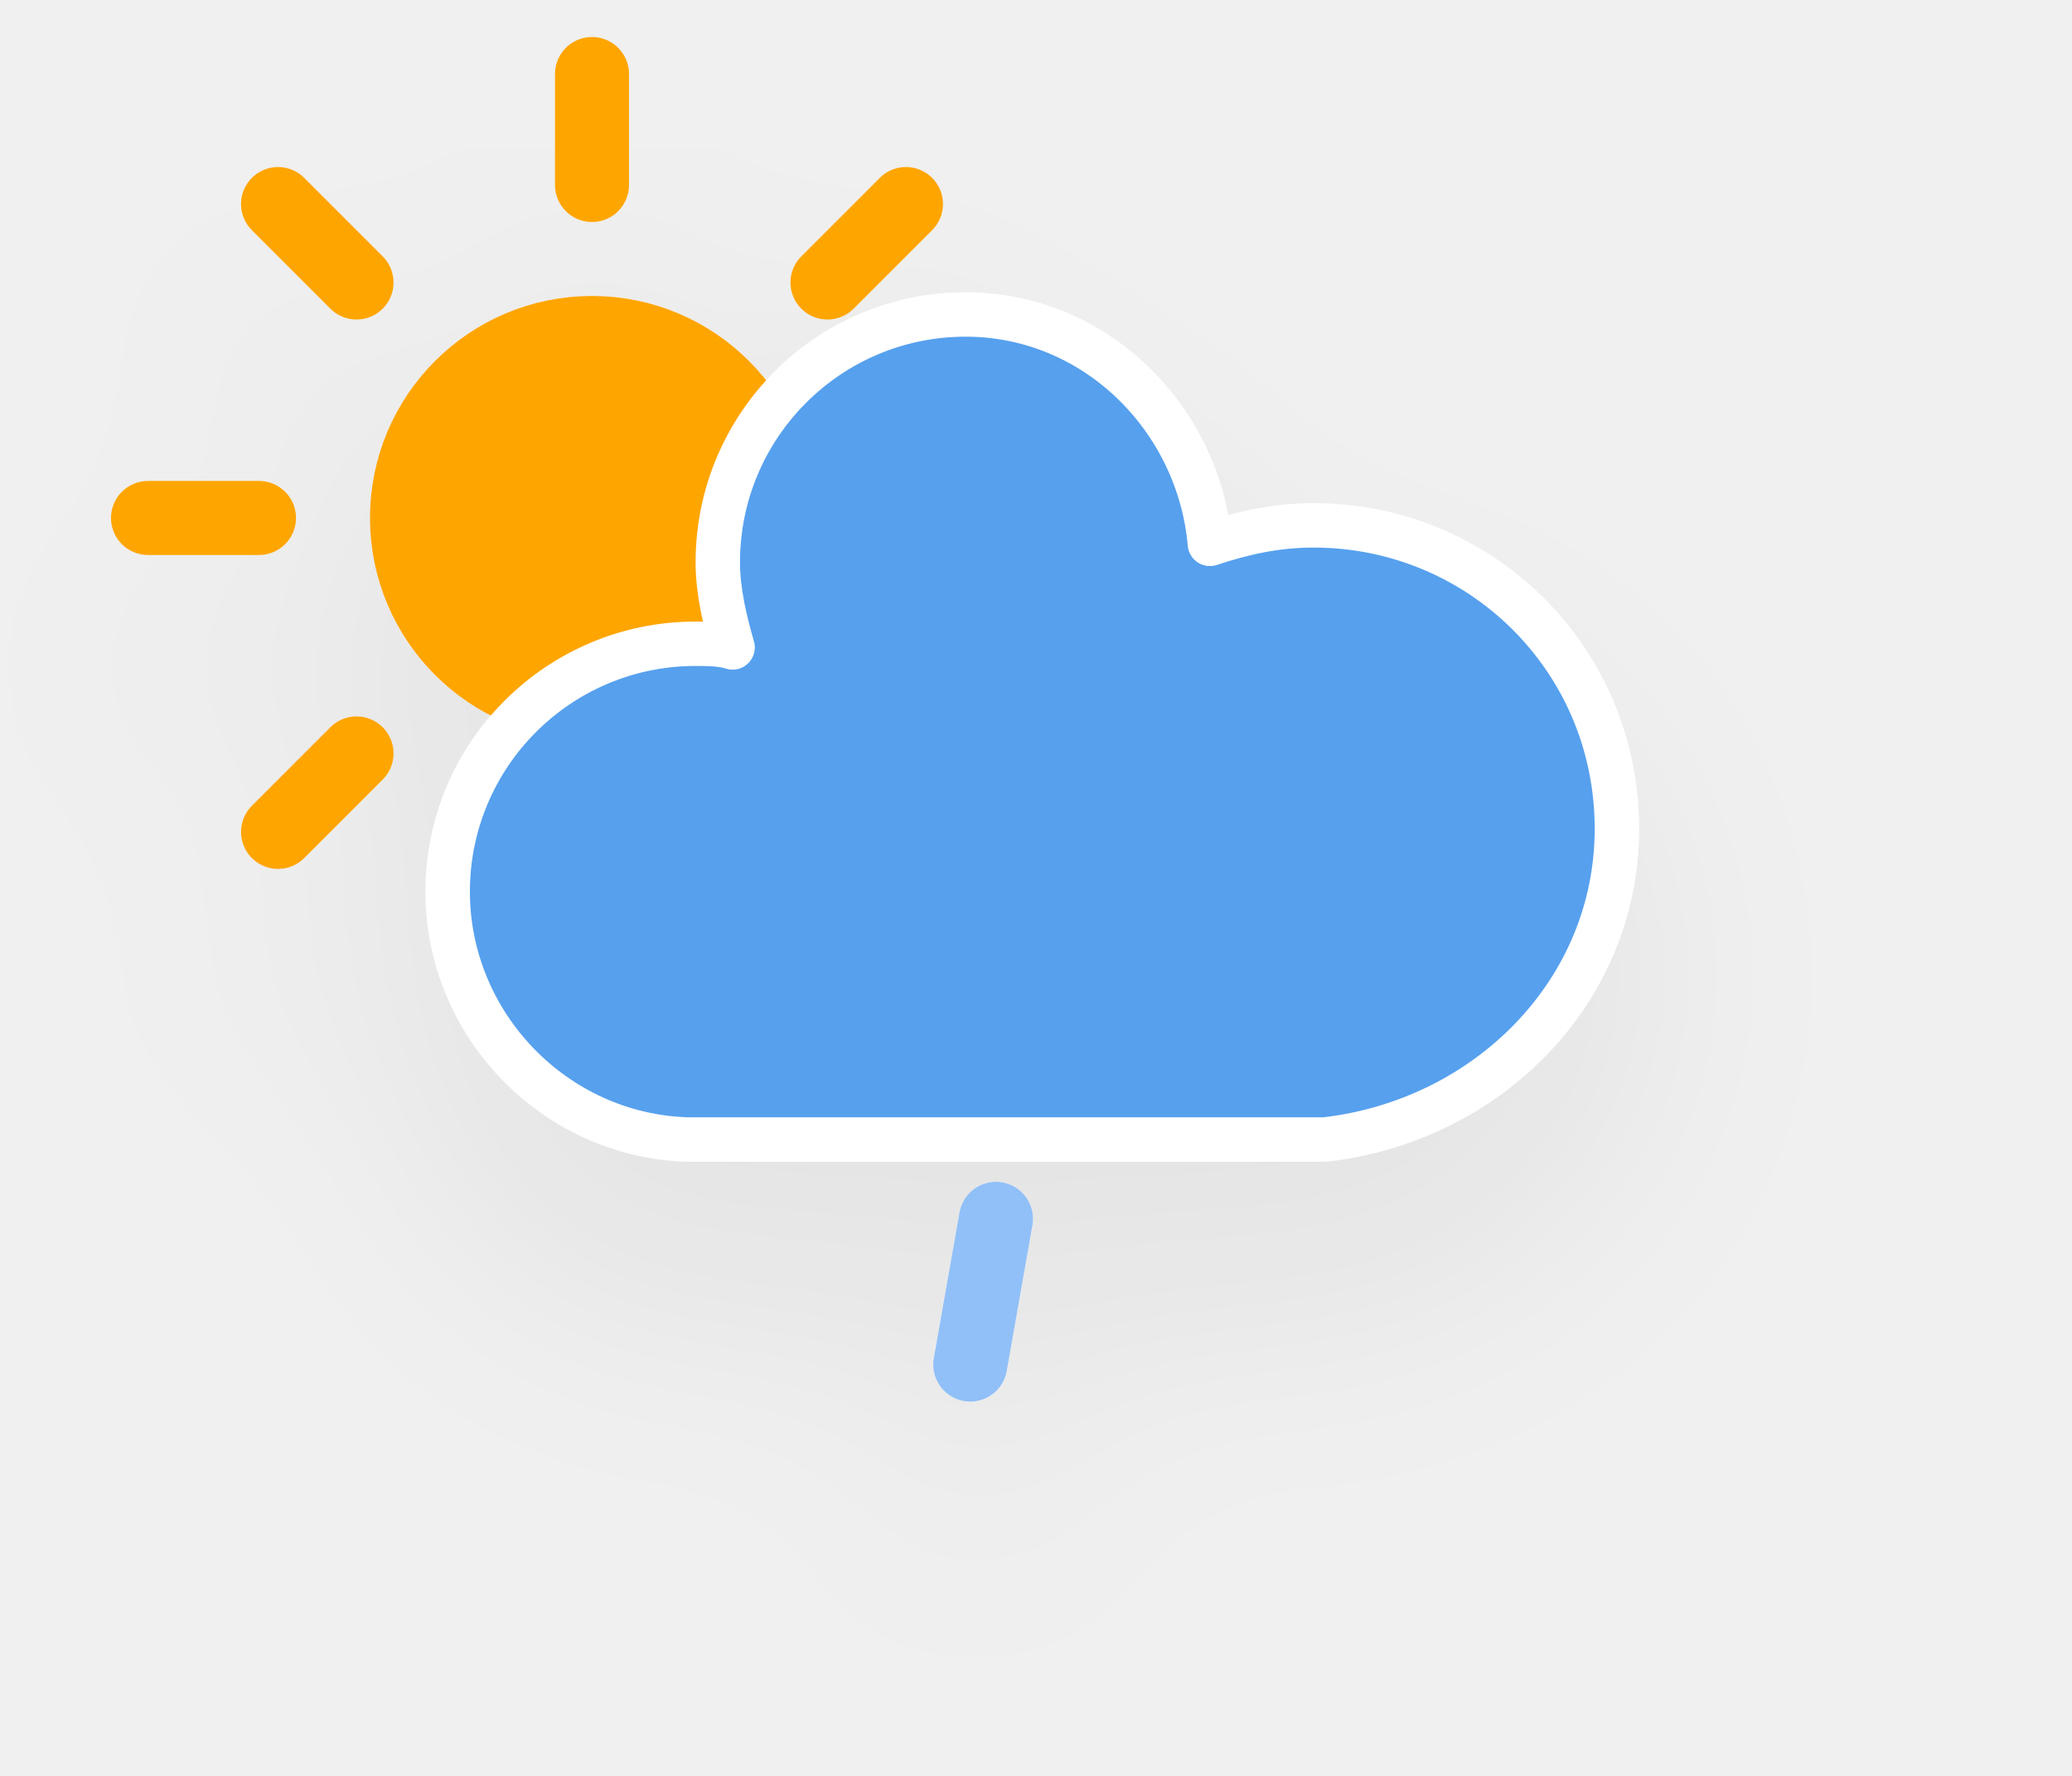
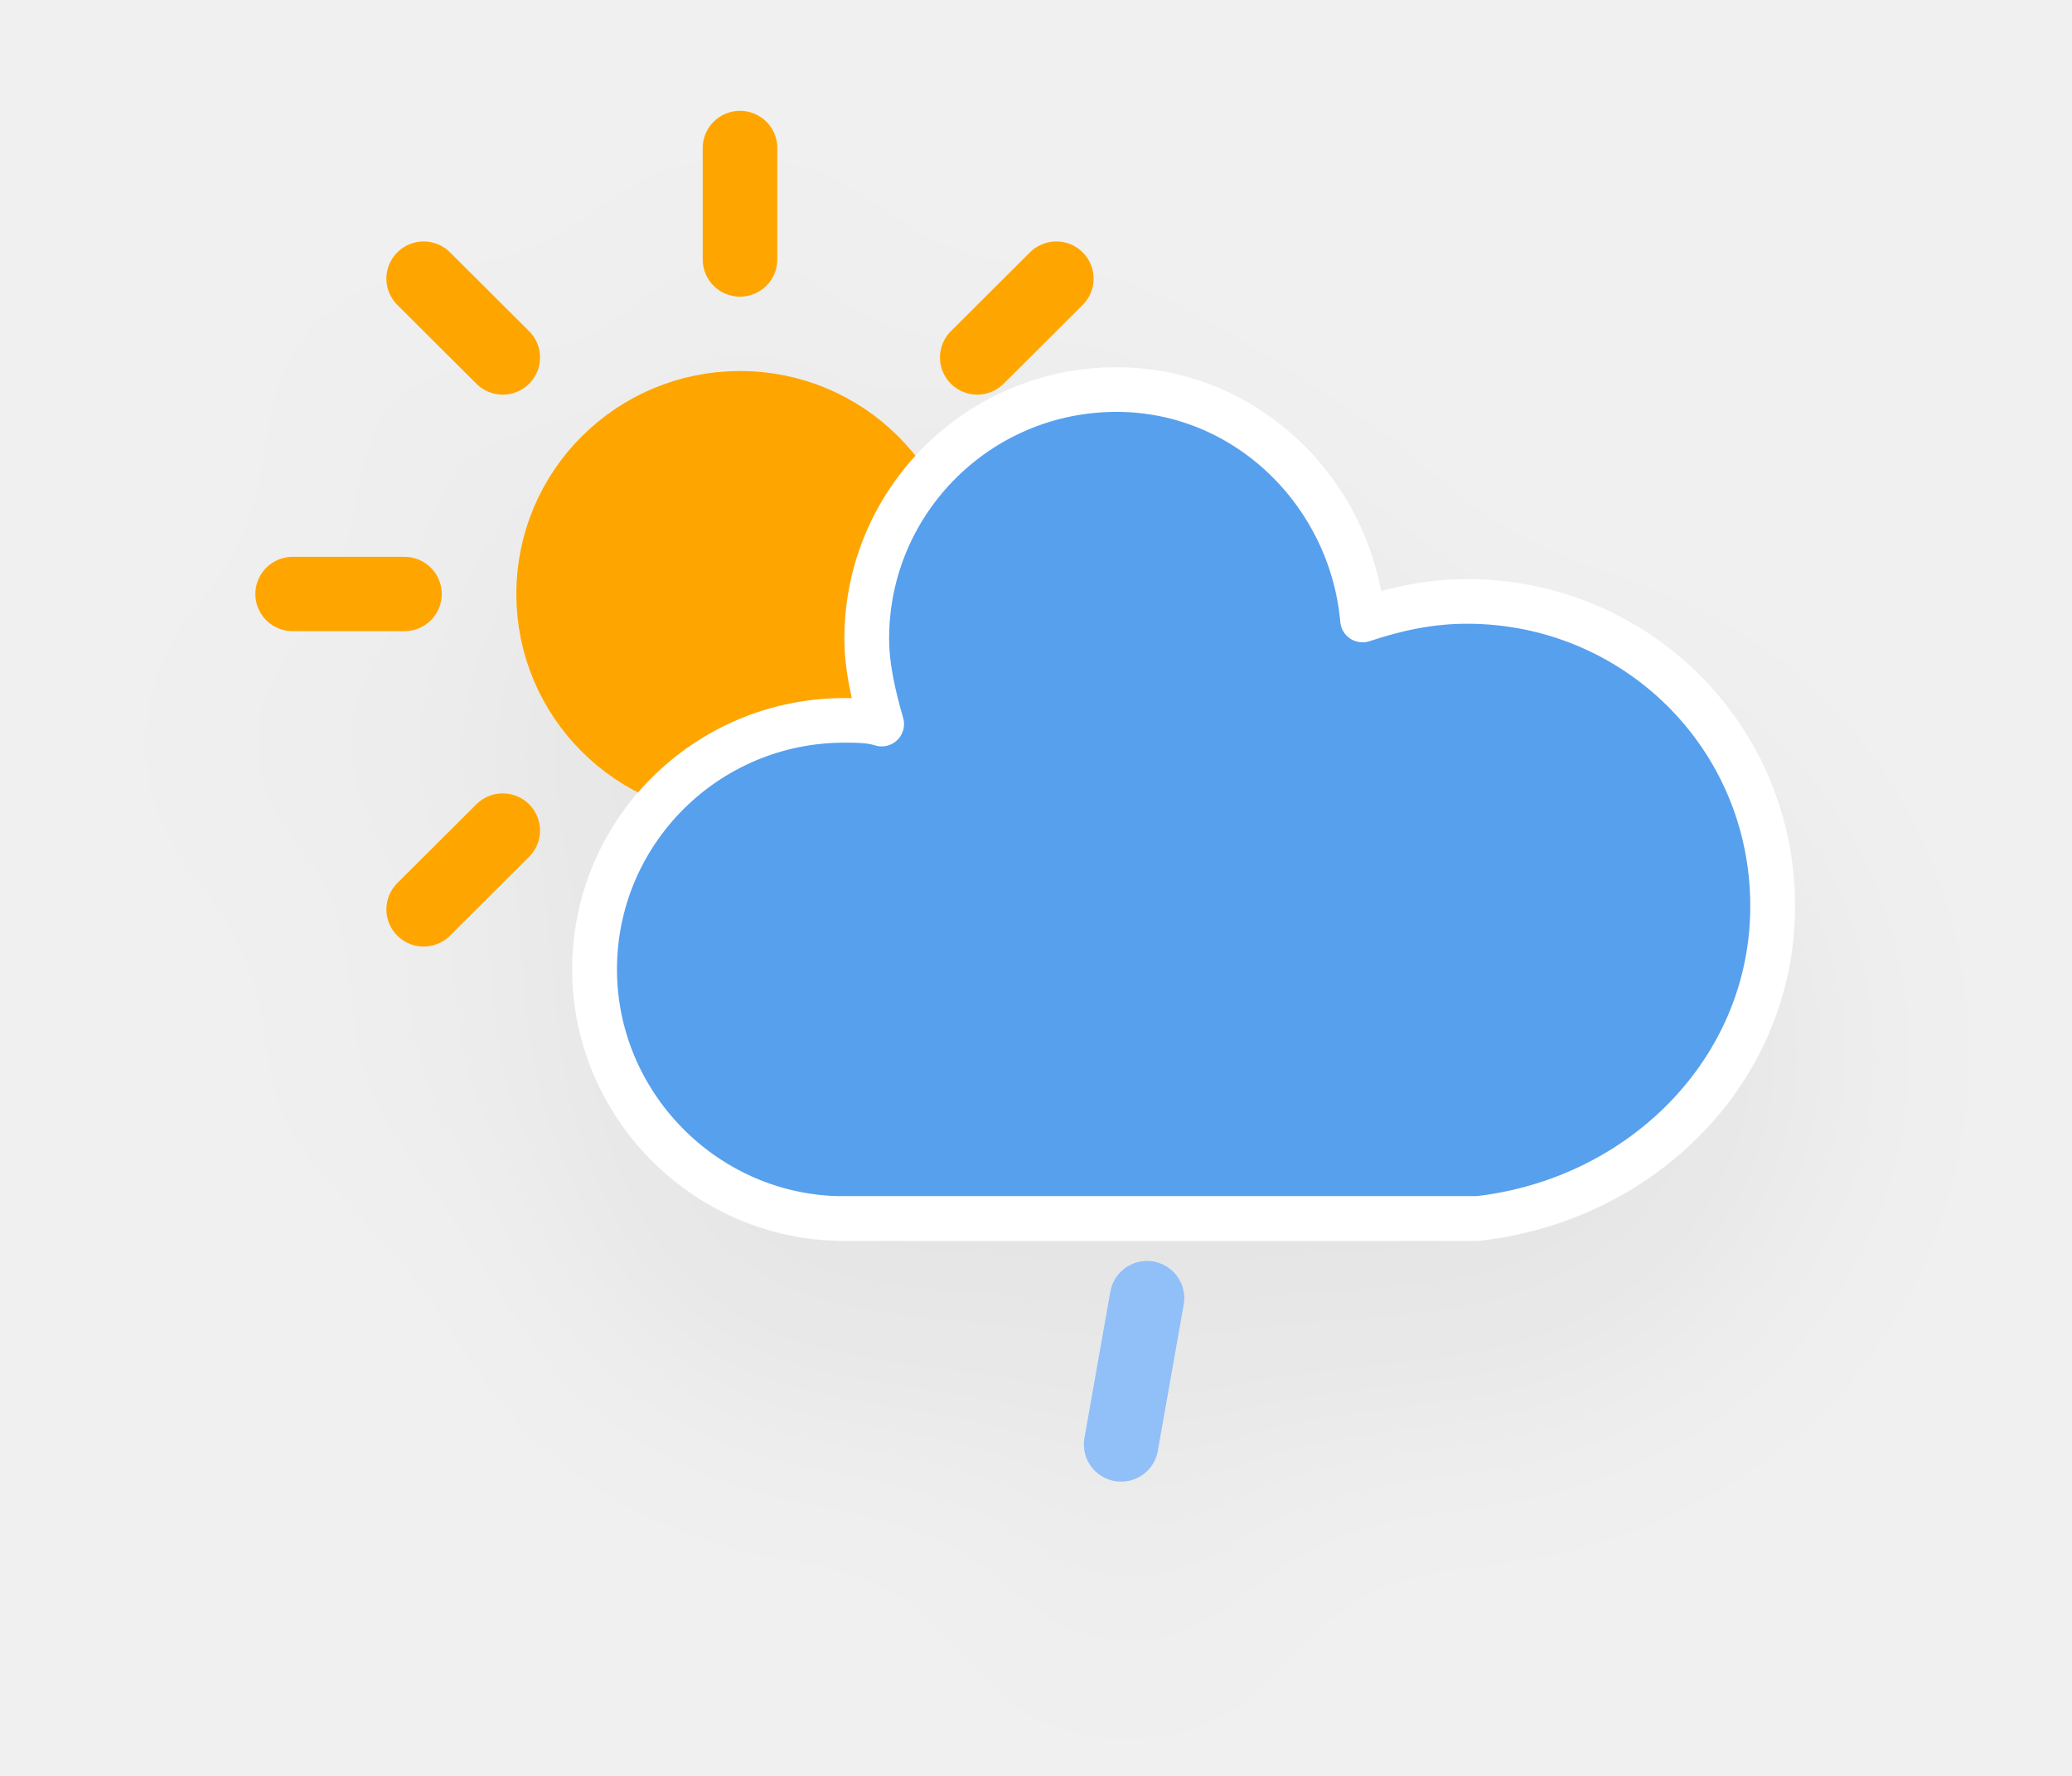
- <svg xmlns="http://www.w3.org/2000/svg" width="56" height="48" version="1.1">
+ <svg xmlns="http://www.w3.org/2000/svg" width="56" height="48" version="1.1" viewBox="0 0 48 48">
  <defs>
    <filter id="blur" x="-.207" y="-.211" width="1.403" height="1.5">
      <feGaussianBlur in="SourceAlpha" stdDeviation="3" />
      <feOffset dx="0" dy="4" result="offsetblur" />
      <feComponentTransfer>
        <feFuncA slope="0.05" type="linear" />
      </feComponentTransfer>
      <feMerge>
        <feMergeNode />
        <feMergeNode in="SourceGraphic" />
      </feMerge>
    </filter>
  </defs>
-   <g transform="translate(16,-2)" filter="url(#blur)">
+   <g transform="matrix(1.007557, 0, 0, 1.004582, 16, -0.018329)" filter="url(#blur)" style="transform-origin: -12px 4px;">
    <g class="am-weather-sun" transform="translate(0,16)">
      <line transform="translate(0,9)" y2="3" fill="none" stroke="#ffa500" stroke-linecap="round" stroke-width="2" />
      <g transform="rotate(45)">
        <line transform="translate(0,9)" y2="3" fill="none" stroke="#ffa500" stroke-linecap="round" stroke-width="2" />
      </g>
      <g transform="rotate(90)">
        <line transform="translate(0,9)" y2="3" fill="none" stroke="#ffa500" stroke-linecap="round" stroke-width="2" />
      </g>
      <g transform="rotate(135)">
        <line transform="translate(0,9)" y2="3" fill="none" stroke="#ffa500" stroke-linecap="round" stroke-width="2" />
      </g>
      <g transform="scale(-1)">
        <line transform="translate(0,9)" y2="3" fill="none" stroke="#ffa500" stroke-linecap="round" stroke-width="2" />
      </g>
      <g transform="rotate(225)">
        <line transform="translate(0,9)" y2="3" fill="none" stroke="#ffa500" stroke-linecap="round" stroke-width="2" />
      </g>
      <g transform="rotate(-90)">
        <line transform="translate(0,9)" y2="3" fill="none" stroke="#ffa500" stroke-linecap="round" stroke-width="2" />
      </g>
      <g transform="rotate(-45)">
        <line transform="translate(0,9)" y2="3" fill="none" stroke="#ffa500" stroke-linecap="round" stroke-width="2" />
      </g>
      <circle r="5" fill="#ffa500" stroke="#ffa500" stroke-width="2" />
    </g>
    <g class="am-weather-cloud-3">
      <path transform="translate(-20,-11)" d="m47.7 35.4c0-4.6-3.7-8.2-8.2-8.2-1 0-1.9 0.2-2.8 0.5-0.3-3.4-3.1-6.2-6.6-6.2-3.7 0-6.7 3-6.7 6.7 0 0.8 0.2 1.6 0.4 2.3-0.3-0.1-0.7-0.1-1-0.1-3.7 0-6.7 3-6.7 6.7 0 3.6 2.9 6.6 6.5 6.7h17.2c4.4-0.5 7.9-4 7.9-8.4z" fill="#57a0ee" stroke="#fff" stroke-linejoin="round" stroke-width="1.2" />
    </g>
    <g class="am-weather-rainy-1" transform="translate(-20,-10) rotate(10,-238.68,233.96)">
      <line class="am-weather-rain-1" transform="translate(-6,1)" y2="8" fill="none" stroke="#91c0f8" stroke-dasharray="4, 7" stroke-linecap="round" stroke-width="2" />
    </g>
  </g>
</svg>
